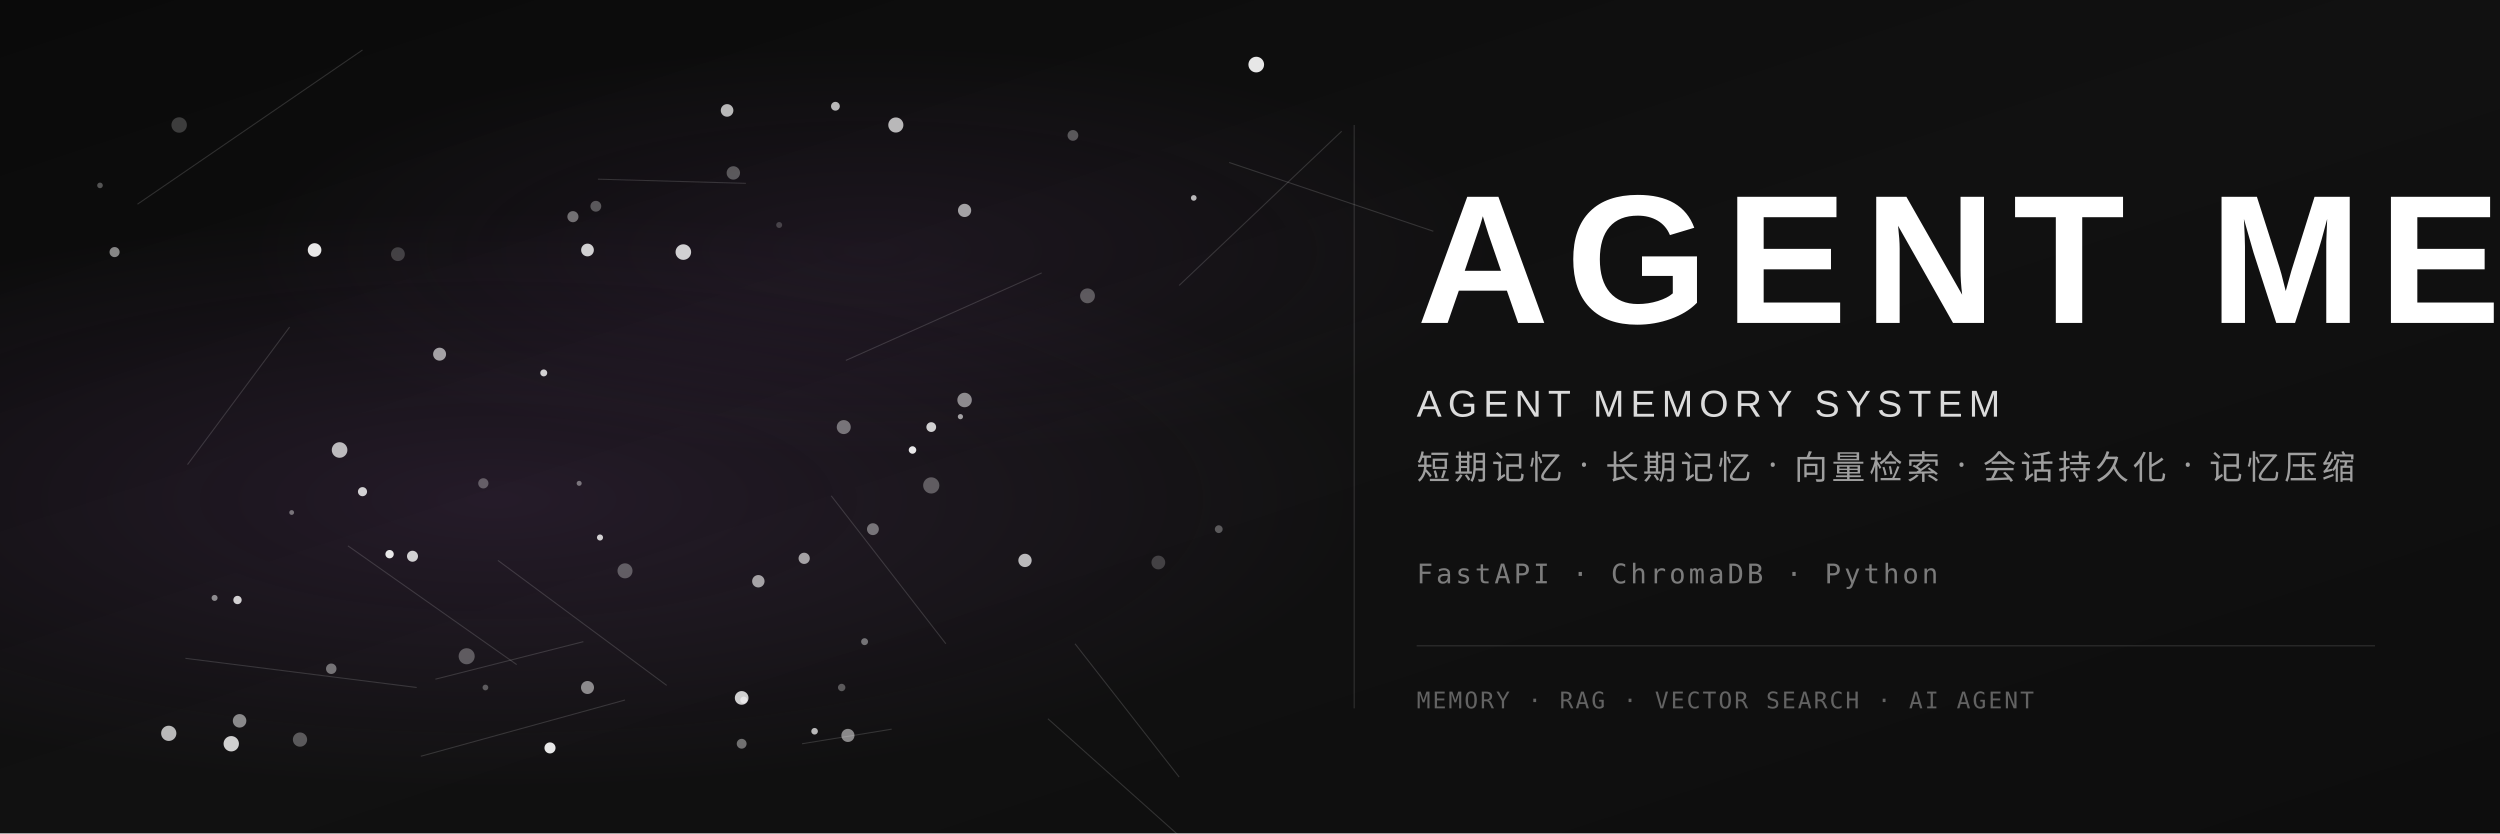
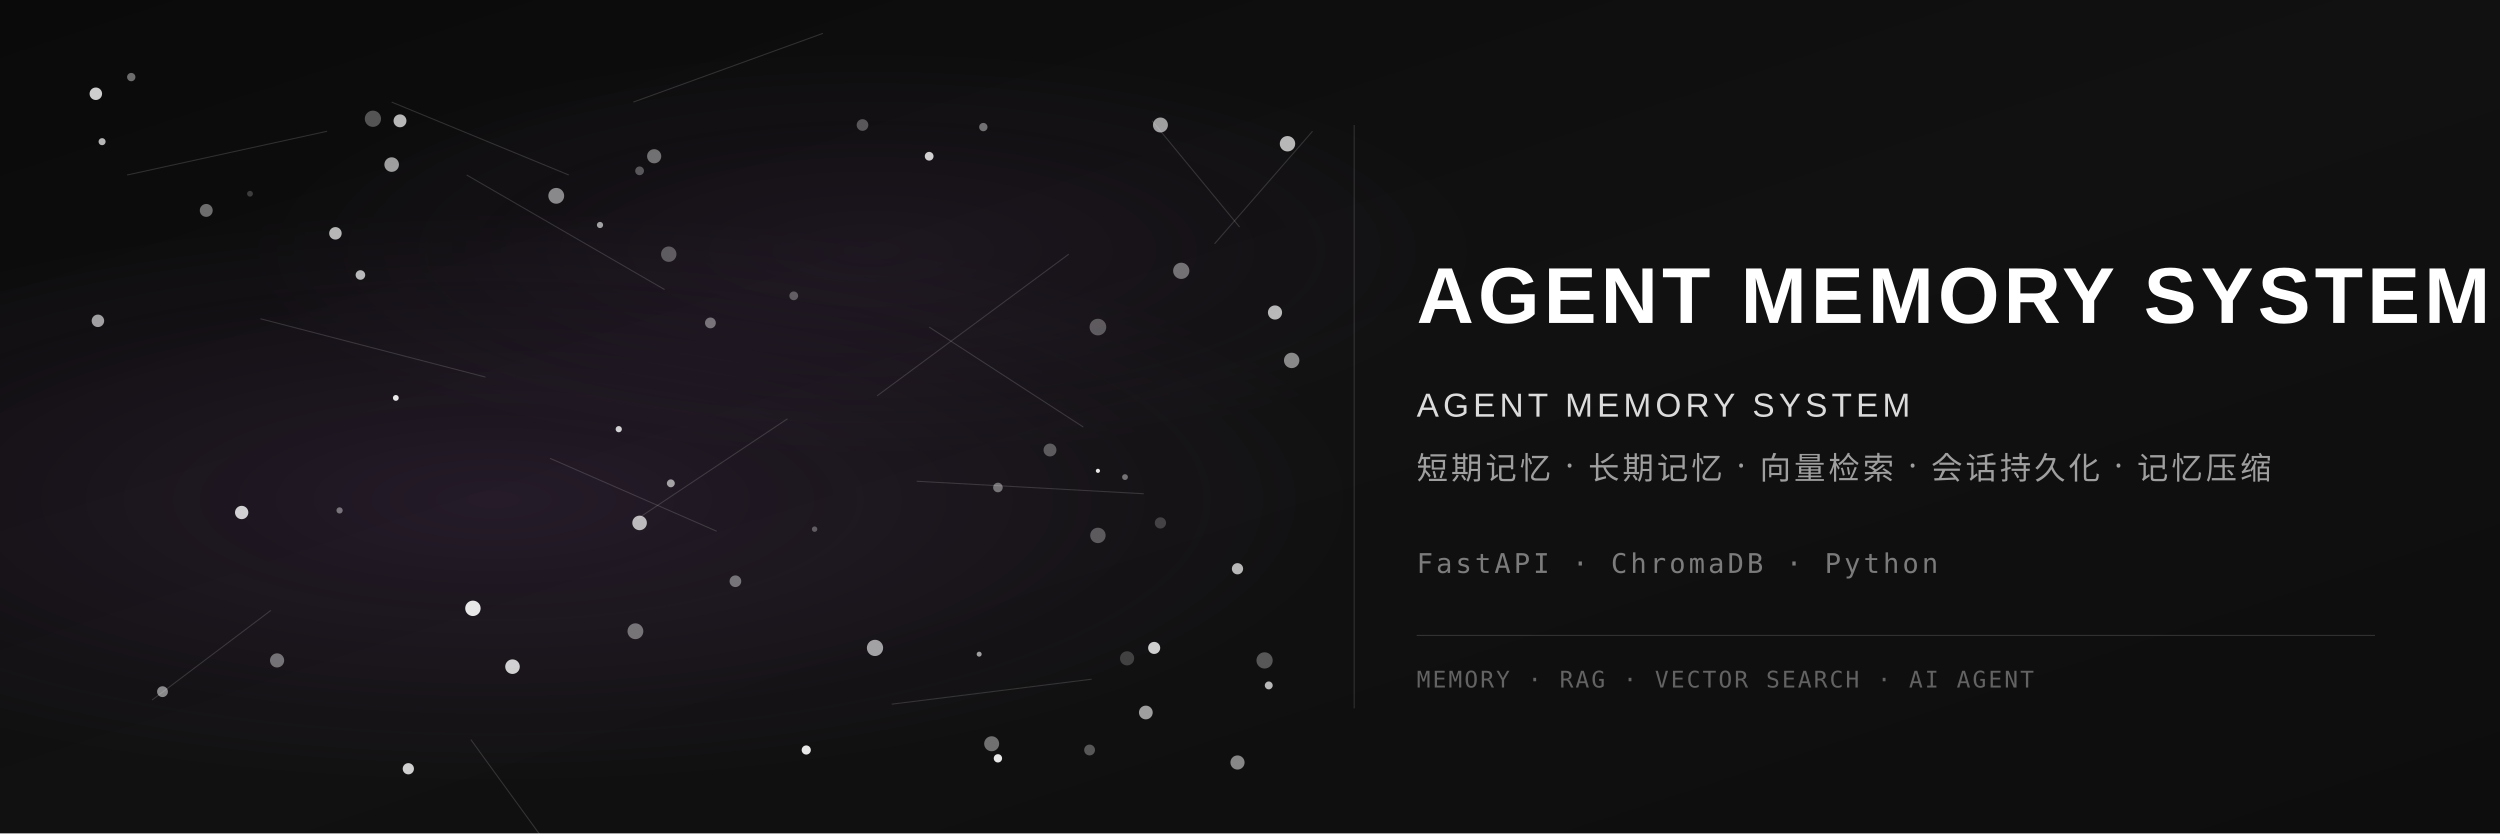
<svg xmlns="http://www.w3.org/2000/svg" viewBox="0 0 1200 400" width="1200" height="400">
  <defs>
    <linearGradient id="bg" x1="0%" y1="0%" x2="100%" y2="100%">
      <stop offset="0%" style="stop-color:#0a0a0a" />
      <stop offset="50%" style="stop-color:#111111" />
      <stop offset="100%" style="stop-color:#0d0d0d" />
    </linearGradient>
    <radialGradient id="glow1" cx="20%" cy="60%" r="35%">
      <stop offset="0%" style="stop-color:#9B59B6;stop-opacity:0.15" />
      <stop offset="100%" style="stop-color:#9B59B6;stop-opacity:0" />
    </radialGradient>
    <radialGradient id="glow2" cx="35%" cy="30%" r="25%">
      <stop offset="0%" style="stop-color:#9B59B6;stop-opacity:0.1" />
      <stop offset="100%" style="stop-color:#9B59B6;stop-opacity:0" />
    </radialGradient>
  </defs>
  <rect width="1200" height="400" fill="url(#bg)" />
  <rect width="1200" height="400" fill="url(#glow1)" />
  <rect width="1200" height="400" fill="url(#glow2)" />
-   <circle cx="419" cy="254" r="2.849" fill="white" opacity="0.4" />
-   <circle cx="463" cy="101" r="3.176" fill="white" opacity="0.6" />
-   <circle cx="415" cy="308" r="1.673" fill="white" opacity="0.4" />
-   <circle cx="463" cy="192" r="3.479" fill="white" opacity="0.5" />
-   <circle cx="187" cy="266" r="2.008" fill="white" opacity="0.9" />
-   <circle cx="211" cy="170" r="3.115" fill="white" opacity="0.6" />
-   <circle cx="515" cy="65" r="2.579" fill="white" opacity="0.3" />
-   <circle cx="556" cy="270" r="3.305" fill="white" opacity="0.2" />
-   <circle cx="264" cy="359" r="2.66" fill="white" opacity="0.9" />
-   <circle cx="328" cy="121" r="3.74" fill="white" opacity="0.8" />
-   <circle cx="364" cy="279" r="2.983" fill="white" opacity="0.6" />
-   <circle cx="447" cy="233" r="3.893" fill="white" opacity="0.3" />
-   <circle cx="300" cy="274" r="3.607" fill="white" opacity="0.3" />
-   <circle cx="103" cy="287" r="1.447" fill="white" opacity="0.5" />
-   <circle cx="352" cy="83" r="3.217" fill="white" opacity="0.3" />
-   <circle cx="603" cy="31" r="3.762" fill="white" opacity="0.9" />
-   <circle cx="401" cy="51" r="2.115" fill="white" opacity="0.7" />
-   <circle cx="357" cy="336" r="1.66" fill="white" opacity="0.5" />
-   <circle cx="356" cy="357" r="2.359" fill="white" opacity="0.4" />
-   <circle cx="374" cy="108" r="1.434" fill="white" opacity="0.2" />
-   <circle cx="573" cy="95" r="1.363" fill="white" opacity="0.7" />
-   <circle cx="404" cy="330" r="1.779" fill="white" opacity="0.3" />
-   <circle cx="522" cy="142" r="3.568" fill="white" opacity="0.3" />
-   <circle cx="48" cy="89" r="1.348" fill="white" opacity="0.3" />
-   <circle cx="447" cy="205" r="2.344" fill="white" opacity="0.8" />
-   <circle cx="151" cy="120" r="3.273" fill="white" opacity="0.9" />
-   <circle cx="111" cy="357" r="3.691" fill="white" opacity="0.8" />
-   <circle cx="55" cy="121" r="2.42" fill="white" opacity="0.5" />
-   <circle cx="261" cy="179" r="1.682" fill="white" opacity="0.8" />
-   <circle cx="81" cy="352" r="3.662" fill="white" opacity="0.7" />
-   <circle cx="461" cy="200" r="1.255" fill="white" opacity="0.6" />
-   <circle cx="174" cy="236" r="2.187" fill="white" opacity="0.8" />
-   <circle cx="356" cy="335" r="3.286" fill="white" opacity="0.8" />
-   <circle cx="115" cy="346" r="3.246" fill="white" opacity="0.5" />
-   <circle cx="233" cy="330" r="1.377" fill="white" opacity="0.3" />
-   <circle cx="86" cy="60" r="3.713" fill="white" opacity="0.2" />
-   <circle cx="585" cy="254" r="1.871" fill="white" opacity="0.3" />
-   <circle cx="405" cy="205" r="3.362" fill="white" opacity="0.4" />
-   <circle cx="438" cy="216" r="1.802" fill="white" opacity="0.9" />
-   <circle cx="391" cy="351" r="1.589" fill="white" opacity="0.7" />
-   <circle cx="140" cy="246" r="1.152" fill="white" opacity="0.4" />
-   <circle cx="232" cy="232" r="2.458" fill="white" opacity="0.3" />
-   <circle cx="114" cy="288" r="2.003" fill="white" opacity="0.8" />
-   <circle cx="163" cy="216" r="3.746" fill="white" opacity="0.7" />
-   <circle cx="286" cy="99" r="2.598" fill="white" opacity="0.3" />
-   <circle cx="198" cy="267" r="2.64" fill="white" opacity="0.8" />
-   <circle cx="407" cy="353" r="3.151" fill="white" opacity="0.5" />
-   <circle cx="275" cy="104" r="2.666" fill="white" opacity="0.4" />
-   <circle cx="386" cy="268" r="2.697" fill="white" opacity="0.6" />
-   <circle cx="159" cy="321" r="2.512" fill="white" opacity="0.4" />
-   <circle cx="349" cy="53" r="3.026" fill="white" opacity="0.7" />
-   <circle cx="492" cy="269" r="3.196" fill="white" opacity="0.7" />
-   <circle cx="224" cy="315" r="3.857" fill="white" opacity="0.3" />
-   <circle cx="191" cy="122" r="3.318" fill="white" opacity="0.2" />
-   <circle cx="144" cy="355" r="3.421" fill="white" opacity="0.3" />
-   <circle cx="278" cy="232" r="1.212" fill="white" opacity="0.4" />
-   <circle cx="282" cy="330" r="3.126" fill="white" opacity="0.5" />
-   <circle cx="282" cy="120" r="3.058" fill="white" opacity="0.8" />
-   <circle cx="288" cy="258" r="1.468" fill="white" opacity="0.8" />
-   <circle cx="430" cy="60" r="3.632" fill="white" opacity="0.7" />
-   <line x1="209" y1="326" x2="280" y2="308" stroke="white" stroke-width="0.5" opacity="0.15" />
-   <line x1="167" y1="262" x2="248" y2="319" stroke="white" stroke-width="0.5" opacity="0.15" />
-   <line x1="385" y1="357" x2="428" y2="350" stroke="white" stroke-width="0.5" opacity="0.15" />
-   <line x1="516" y1="309" x2="566" y2="373" stroke="white" stroke-width="0.5" opacity="0.15" />
-   <line x1="202" y1="363" x2="300" y2="336" stroke="white" stroke-width="0.5" opacity="0.15" />
-   <line x1="503" y1="345" x2="568" y2="403" stroke="white" stroke-width="0.5" opacity="0.15" />
-   <line x1="399" y1="238" x2="454" y2="309" stroke="white" stroke-width="0.5" opacity="0.15" />
-   <line x1="590" y1="78" x2="688" y2="111" stroke="white" stroke-width="0.5" opacity="0.15" />
-   <line x1="90" y1="223" x2="139" y2="157" stroke="white" stroke-width="0.5" opacity="0.15" />
-   <line x1="66" y1="98" x2="174" y2="24" stroke="white" stroke-width="0.5" opacity="0.15" />
-   <line x1="287" y1="86" x2="358" y2="88" stroke="white" stroke-width="0.5" opacity="0.15" />
-   <line x1="566" y1="137" x2="644" y2="63" stroke="white" stroke-width="0.5" opacity="0.15" />
-   <line x1="89" y1="316" x2="200" y2="330" stroke="white" stroke-width="0.5" opacity="0.15" />
-   <line x1="406" y1="173" x2="500" y2="131" stroke="white" stroke-width="0.5" opacity="0.15" />
-   <line x1="239" y1="269" x2="320" y2="329" stroke="white" stroke-width="0.5" opacity="0.15" />
+   <circle cx="414" cy="60" r="2.8" fill="white" opacity="0.3" />
+   <circle cx="196" cy="369" r="2.7" fill="white" opacity="0.8" />
+   <circle cx="297" cy="206" r="1.5" fill="white" opacity="0.8" />
+   <circle cx="246" cy="320" r="3.5" fill="white" opacity="0.8" />
+   <circle cx="504" cy="216" r="3.1" fill="white" opacity="0.3" />
+   <circle cx="479" cy="234" r="2.3" fill="white" opacity="0.4" />
+   <circle cx="321" cy="122" r="3.7" fill="white" opacity="0.3" />
+   <circle cx="120" cy="93" r="1.4" fill="white" opacity="0.2" />
+   <circle cx="353" cy="279" r="2.8" fill="white" opacity="0.4" />
+   <circle cx="78" cy="332" r="2.6" fill="white" opacity="0.5" />
+   <circle cx="470" cy="314" r="1.2" fill="white" opacity="0.6" />
+   <circle cx="381" cy="142" r="2.1" fill="white" opacity="0.3" />
+   <circle cx="307" cy="82" r="2.1" fill="white" opacity="0.3" />
+   <circle cx="550" cy="342" r="3.3" fill="white" opacity="0.6" />
+   <circle cx="557" cy="251" r="2.7" fill="white" opacity="0.2" />
+   <circle cx="594" cy="273" r="2.7" fill="white" opacity="0.7" />
+   <circle cx="554" cy="311" r="2.9" fill="white" opacity="0.8" />
+   <circle cx="618" cy="69" r="3.7" fill="white" opacity="0.7" />
+   <circle cx="322" cy="232" r="1.9" fill="white" opacity="0.6" />
+   <circle cx="47" cy="154" r="3.0" fill="white" opacity="0.6" />
+   <circle cx="192" cy="58" r="3.1" fill="white" opacity="0.7" />
+   <circle cx="523" cy="360" r="2.6" fill="white" opacity="0.3" />
+   <circle cx="305" cy="303" r="3.8" fill="white" opacity="0.4" />
+   <circle cx="527" cy="257" r="3.7" fill="white" opacity="0.3" />
+   <circle cx="557" cy="60" r="3.6" fill="white" opacity="0.6" />
+   <circle cx="133" cy="317" r="3.4" fill="white" opacity="0.4" />
+   <circle cx="179" cy="57" r="3.9" fill="white" opacity="0.3" />
+   <circle cx="99" cy="101" r="3.1" fill="white" opacity="0.4" />
+   <circle cx="609" cy="329" r="1.9" fill="white" opacity="0.7" />
+   <circle cx="527" cy="226" r="1.0" fill="white" opacity="0.9" />
+   <circle cx="188" cy="79" r="3.5" fill="white" opacity="0.6" />
+   <circle cx="387" cy="360" r="2.2" fill="white" opacity="0.9" />
+   <circle cx="472" cy="61" r="2.0" fill="white" opacity="0.4" />
+   <circle cx="227" cy="292" r="3.7" fill="white" opacity="0.9" />
+   <circle cx="607" cy="317" r="3.9" fill="white" opacity="0.3" />
+   <circle cx="612" cy="150" r="3.4" fill="white" opacity="0.7" />
+   <circle cx="476" cy="357" r="3.6" fill="white" opacity="0.4" />
+   <circle cx="161" cy="112" r="3.0" fill="white" opacity="0.7" />
+   <circle cx="620" cy="173" r="3.7" fill="white" opacity="0.5" />
+   <circle cx="479" cy="364" r="2.0" fill="white" opacity="0.9" />
+   <circle cx="527" cy="157" r="4.0" fill="white" opacity="0.3" />
+   <circle cx="540" cy="229" r="1.4" fill="white" opacity="0.4" />
+   <circle cx="267" cy="94" r="3.8" fill="white" opacity="0.5" />
+   <circle cx="420" cy="311" r="3.9" fill="white" opacity="0.6" />
+   <circle cx="314" cy="75" r="3.4" fill="white" opacity="0.4" />
+   <circle cx="163" cy="245" r="1.5" fill="white" opacity="0.4" />
+   <circle cx="391" cy="254" r="1.3" fill="white" opacity="0.3" />
+   <circle cx="190" cy="191" r="1.4" fill="white" opacity="0.9" />
+   <circle cx="307" cy="251" r="3.5" fill="white" opacity="0.7" />
+   <circle cx="173" cy="132" r="2.3" fill="white" opacity="0.7" />
+   <circle cx="49" cy="68" r="1.7" fill="white" opacity="0.7" />
+   <circle cx="46" cy="45" r="3.0" fill="white" opacity="0.8" />
+   <circle cx="116" cy="246" r="3.2" fill="white" opacity="0.8" />
+   <circle cx="446" cy="75" r="2.1" fill="white" opacity="0.8" />
+   <circle cx="567" cy="130" r="3.9" fill="white" opacity="0.4" />
+   <circle cx="288" cy="108" r="1.5" fill="white" opacity="0.6" />
+   <circle cx="63" cy="37" r="2.0" fill="white" opacity="0.4" />
+   <circle cx="541" cy="316" r="3.4" fill="white" opacity="0.2" />
+   <circle cx="594" cy="366" r="3.4" fill="white" opacity="0.5" />
+   <circle cx="341" cy="155" r="2.6" fill="white" opacity="0.4" />
+   <line x1="73" y1="336" x2="130" y2="293" stroke="white" stroke-width="0.5" opacity="0.15" />
+   <line x1="304" y1="49" x2="395" y2="16" stroke="white" stroke-width="0.5" opacity="0.15" />
+   <line x1="61" y1="84" x2="157" y2="63" stroke="white" stroke-width="0.5" opacity="0.15" />
+   <line x1="226" y1="355" x2="279" y2="428" stroke="white" stroke-width="0.5" opacity="0.15" />
+   <line x1="224" y1="84" x2="319" y2="139" stroke="white" stroke-width="0.5" opacity="0.15" />
+   <line x1="583" y1="117" x2="630" y2="63" stroke="white" stroke-width="0.5" opacity="0.15" />
+   <line x1="125" y1="153" x2="233" y2="181" stroke="white" stroke-width="0.5" opacity="0.15" />
+   <line x1="421" y1="190" x2="513" y2="122" stroke="white" stroke-width="0.5" opacity="0.15" />
+   <line x1="188" y1="49" x2="273" y2="84" stroke="white" stroke-width="0.5" opacity="0.15" />
+   <line x1="264" y1="220" x2="344" y2="255" stroke="white" stroke-width="0.5" opacity="0.15" />
+   <line x1="306" y1="249" x2="378" y2="201" stroke="white" stroke-width="0.5" opacity="0.15" />
+   <line x1="428" y1="338" x2="524" y2="326" stroke="white" stroke-width="0.5" opacity="0.15" />
+   <line x1="440" y1="231" x2="549" y2="237" stroke="white" stroke-width="0.5" opacity="0.15" />
+   <line x1="553" y1="58" x2="595" y2="109" stroke="white" stroke-width="0.5" opacity="0.15" />
+   <line x1="446" y1="157" x2="520" y2="205" stroke="white" stroke-width="0.5" opacity="0.15" />
  <line x1="650" y1="60" x2="650" y2="340" stroke="white" stroke-width="0.5" opacity="0.15" />
-   <text x="680" y="155" font-family="'SF Pro Display','Helvetica Neue',Arial,sans-serif" font-size="88" font-weight="800" fill="white" letter-spacing="8">AGENT MEMORY SYSTEM</text>
-   <text x="680" y="200" font-family="'SF Pro Display','Helvetica Neue',Arial,sans-serif" font-size="18" font-weight="400" fill="white" opacity="0.85" letter-spacing="3">AGENT MEMORY SYSTEM</text>
-   <text x="680" y="230" font-family="'Noto Sans SC','PingFang SC','Microsoft YaHei',sans-serif" font-size="16" font-weight="300" fill="white" opacity="0.6" letter-spacing="2">短期记忆 · 长期记忆 · 向量检索 · 会话持久化 · 记忆压缩</text>
-   <text x="680" y="280" font-family="'SF Mono','Fira Code','Consolas',monospace" font-size="13" fill="white" opacity="0.45" letter-spacing="1.5">FastAPI · ChromaDB · Python</text>
-   <line x1="680" y1="310" x2="1140" y2="310" stroke="white" stroke-width="0.5" opacity="0.15" />
-   <text x="680" y="340" font-family="'SF Mono','Fira Code','Consolas',monospace" font-size="11" fill="white" opacity="0.35" letter-spacing="1">MEMORY · RAG · VECTOR SEARCH · AI AGENT</text>
+   <text x="680" y="155" font-family="'SF Pro Display','Helvetica Neue',Arial,sans-serif" font-size="38" font-weight="800" fill="white" letter-spacing="2">AGENT MEMORY SYSTEM</text>
+   <text x="680" y="200" font-family="'SF Pro Display','Helvetica Neue',Arial,sans-serif" font-size="16" font-weight="400" fill="white" opacity="0.85" letter-spacing="2">AGENT MEMORY SYSTEM</text>
+   <text x="680" y="230" font-family="'Noto Sans SC','PingFang SC','Microsoft YaHei',sans-serif" font-size="15" font-weight="300" fill="white" opacity="0.6" letter-spacing="1.5">短期记忆 · 长期记忆 · 向量检索 · 会话持久化 · 记忆压缩</text>
+   <text x="680" y="275" font-family="'SF Mono','Fira Code','Consolas',monospace" font-size="13" fill="white" opacity="0.45" letter-spacing="1.5">FastAPI · ChromaDB · Python</text>
+   <line x1="680" y1="305" x2="1140" y2="305" stroke="white" stroke-width="0.5" opacity="0.15" />
+   <text x="680" y="330" font-family="'SF Mono','Fira Code','Consolas',monospace" font-size="11" fill="white" opacity="0.35" letter-spacing="1">MEMORY · RAG · VECTOR SEARCH · AI AGENT</text>
</svg>
